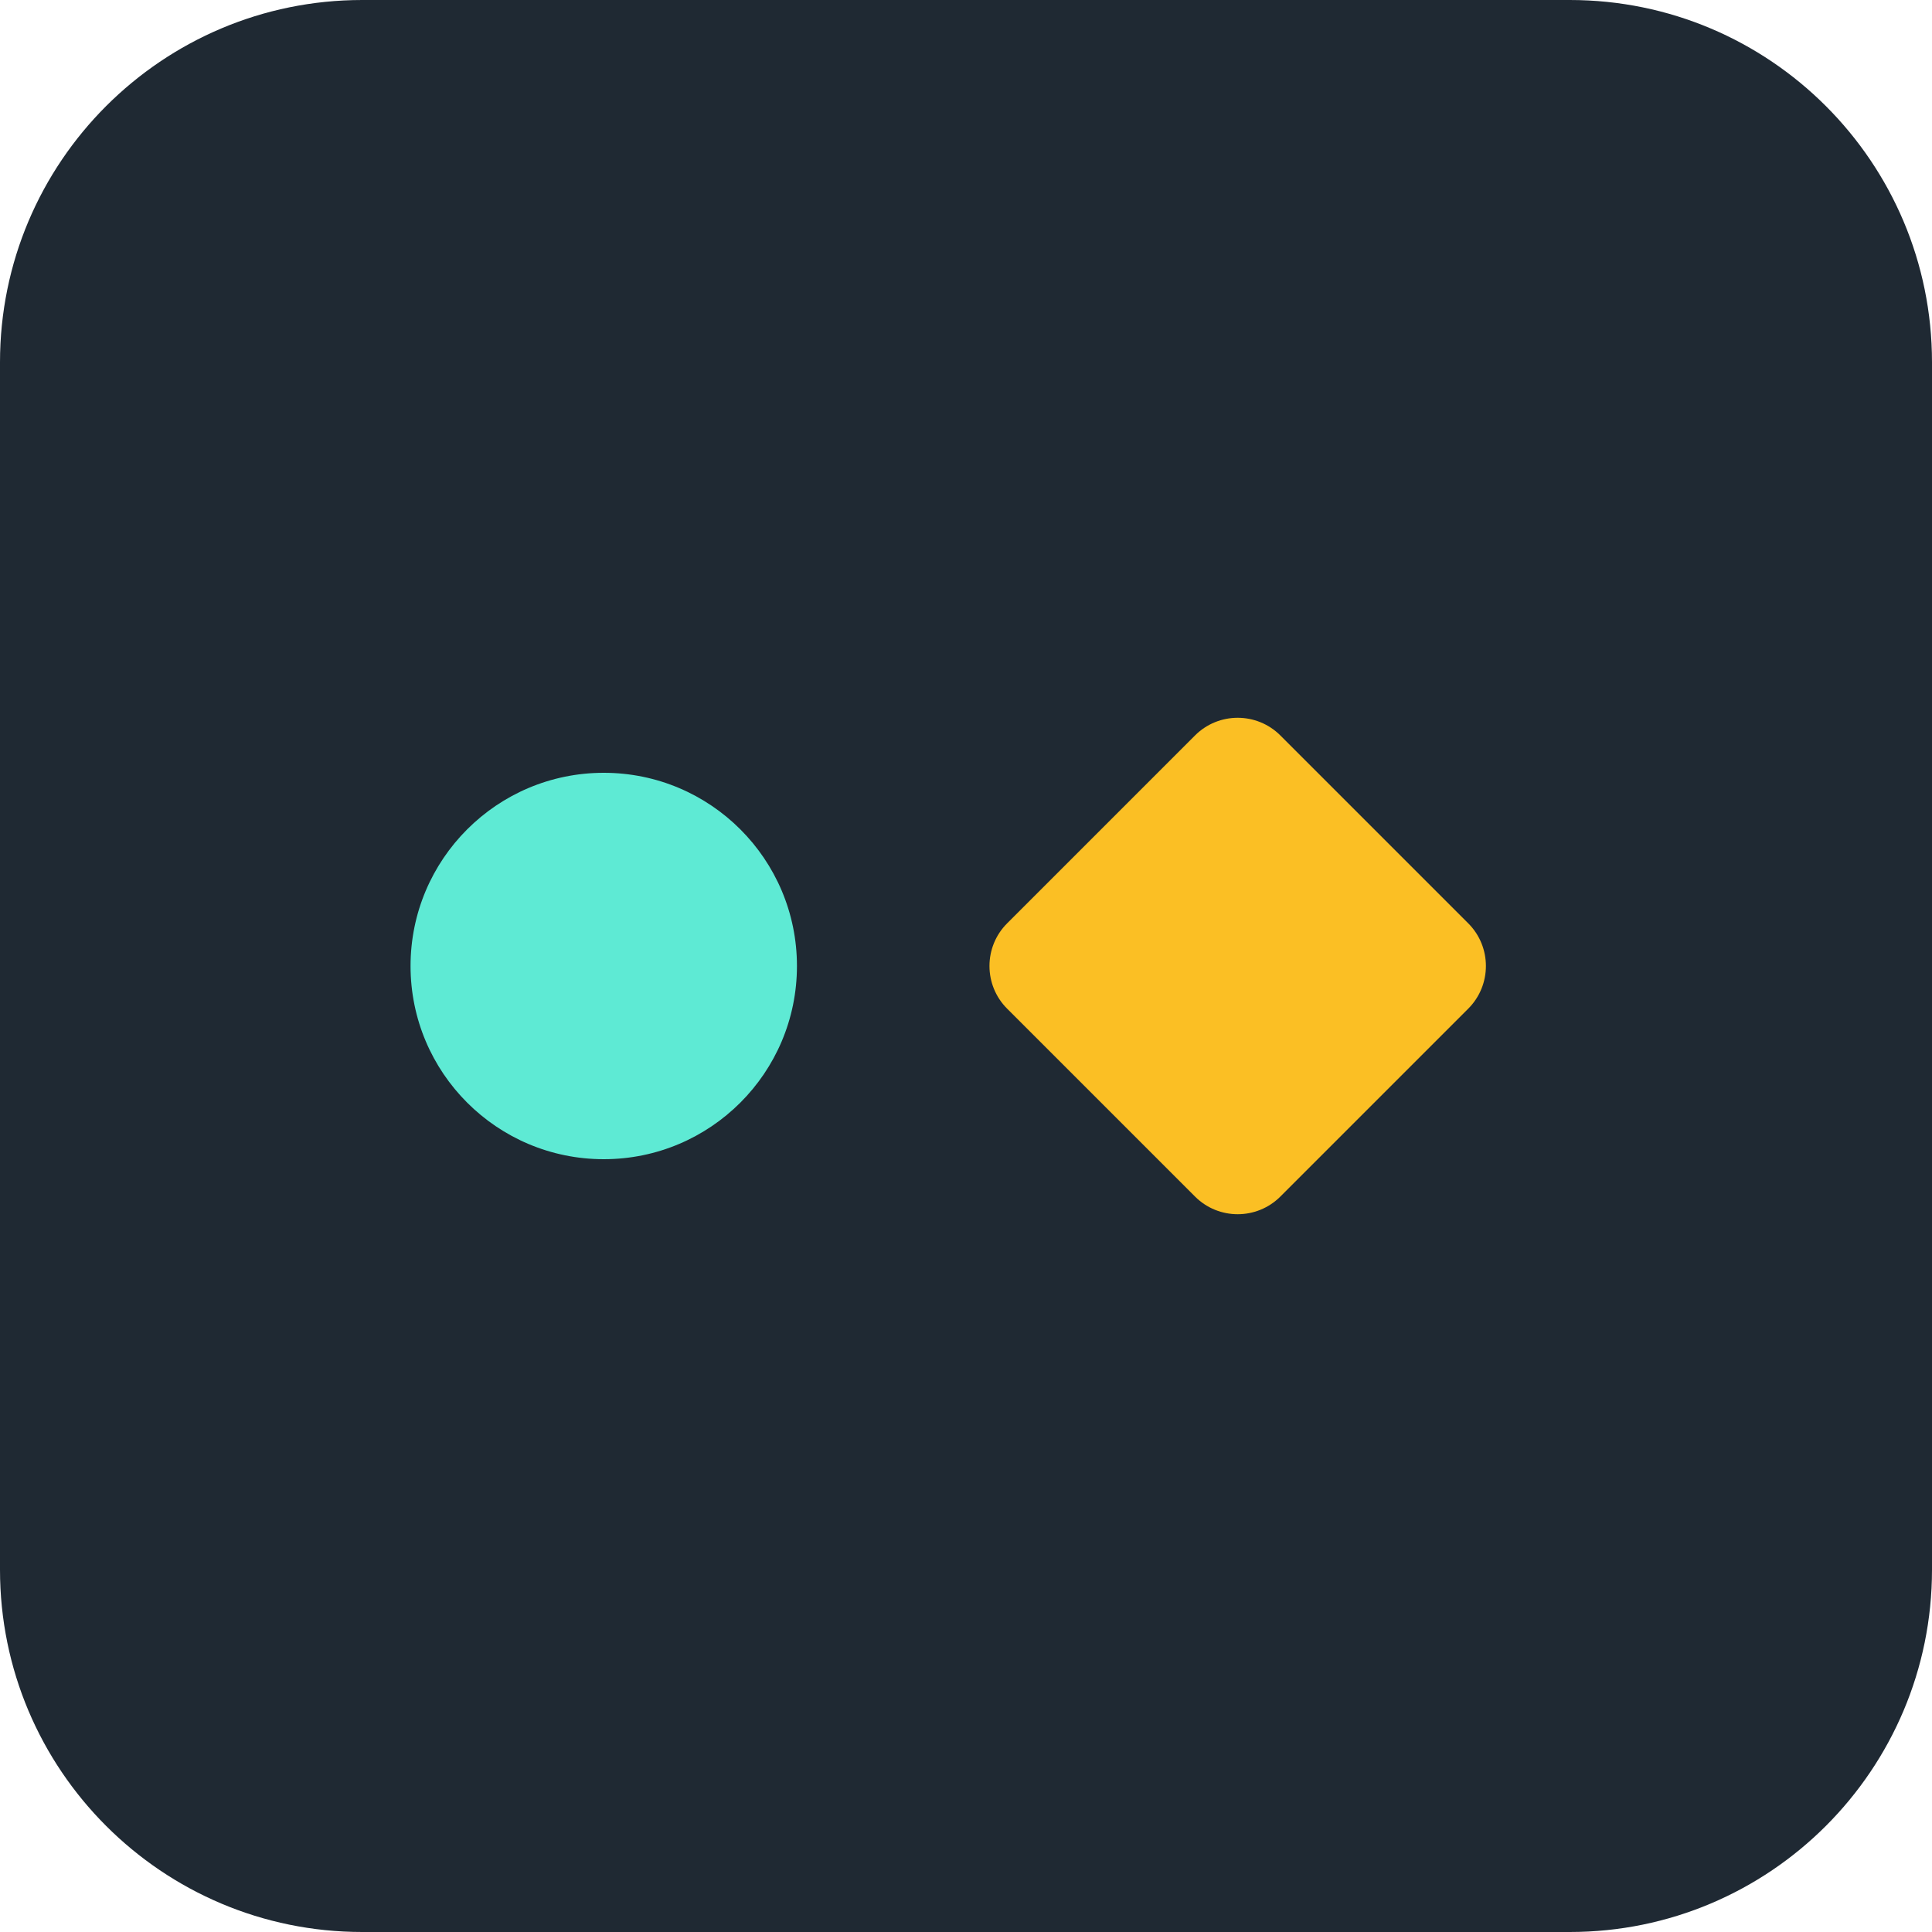
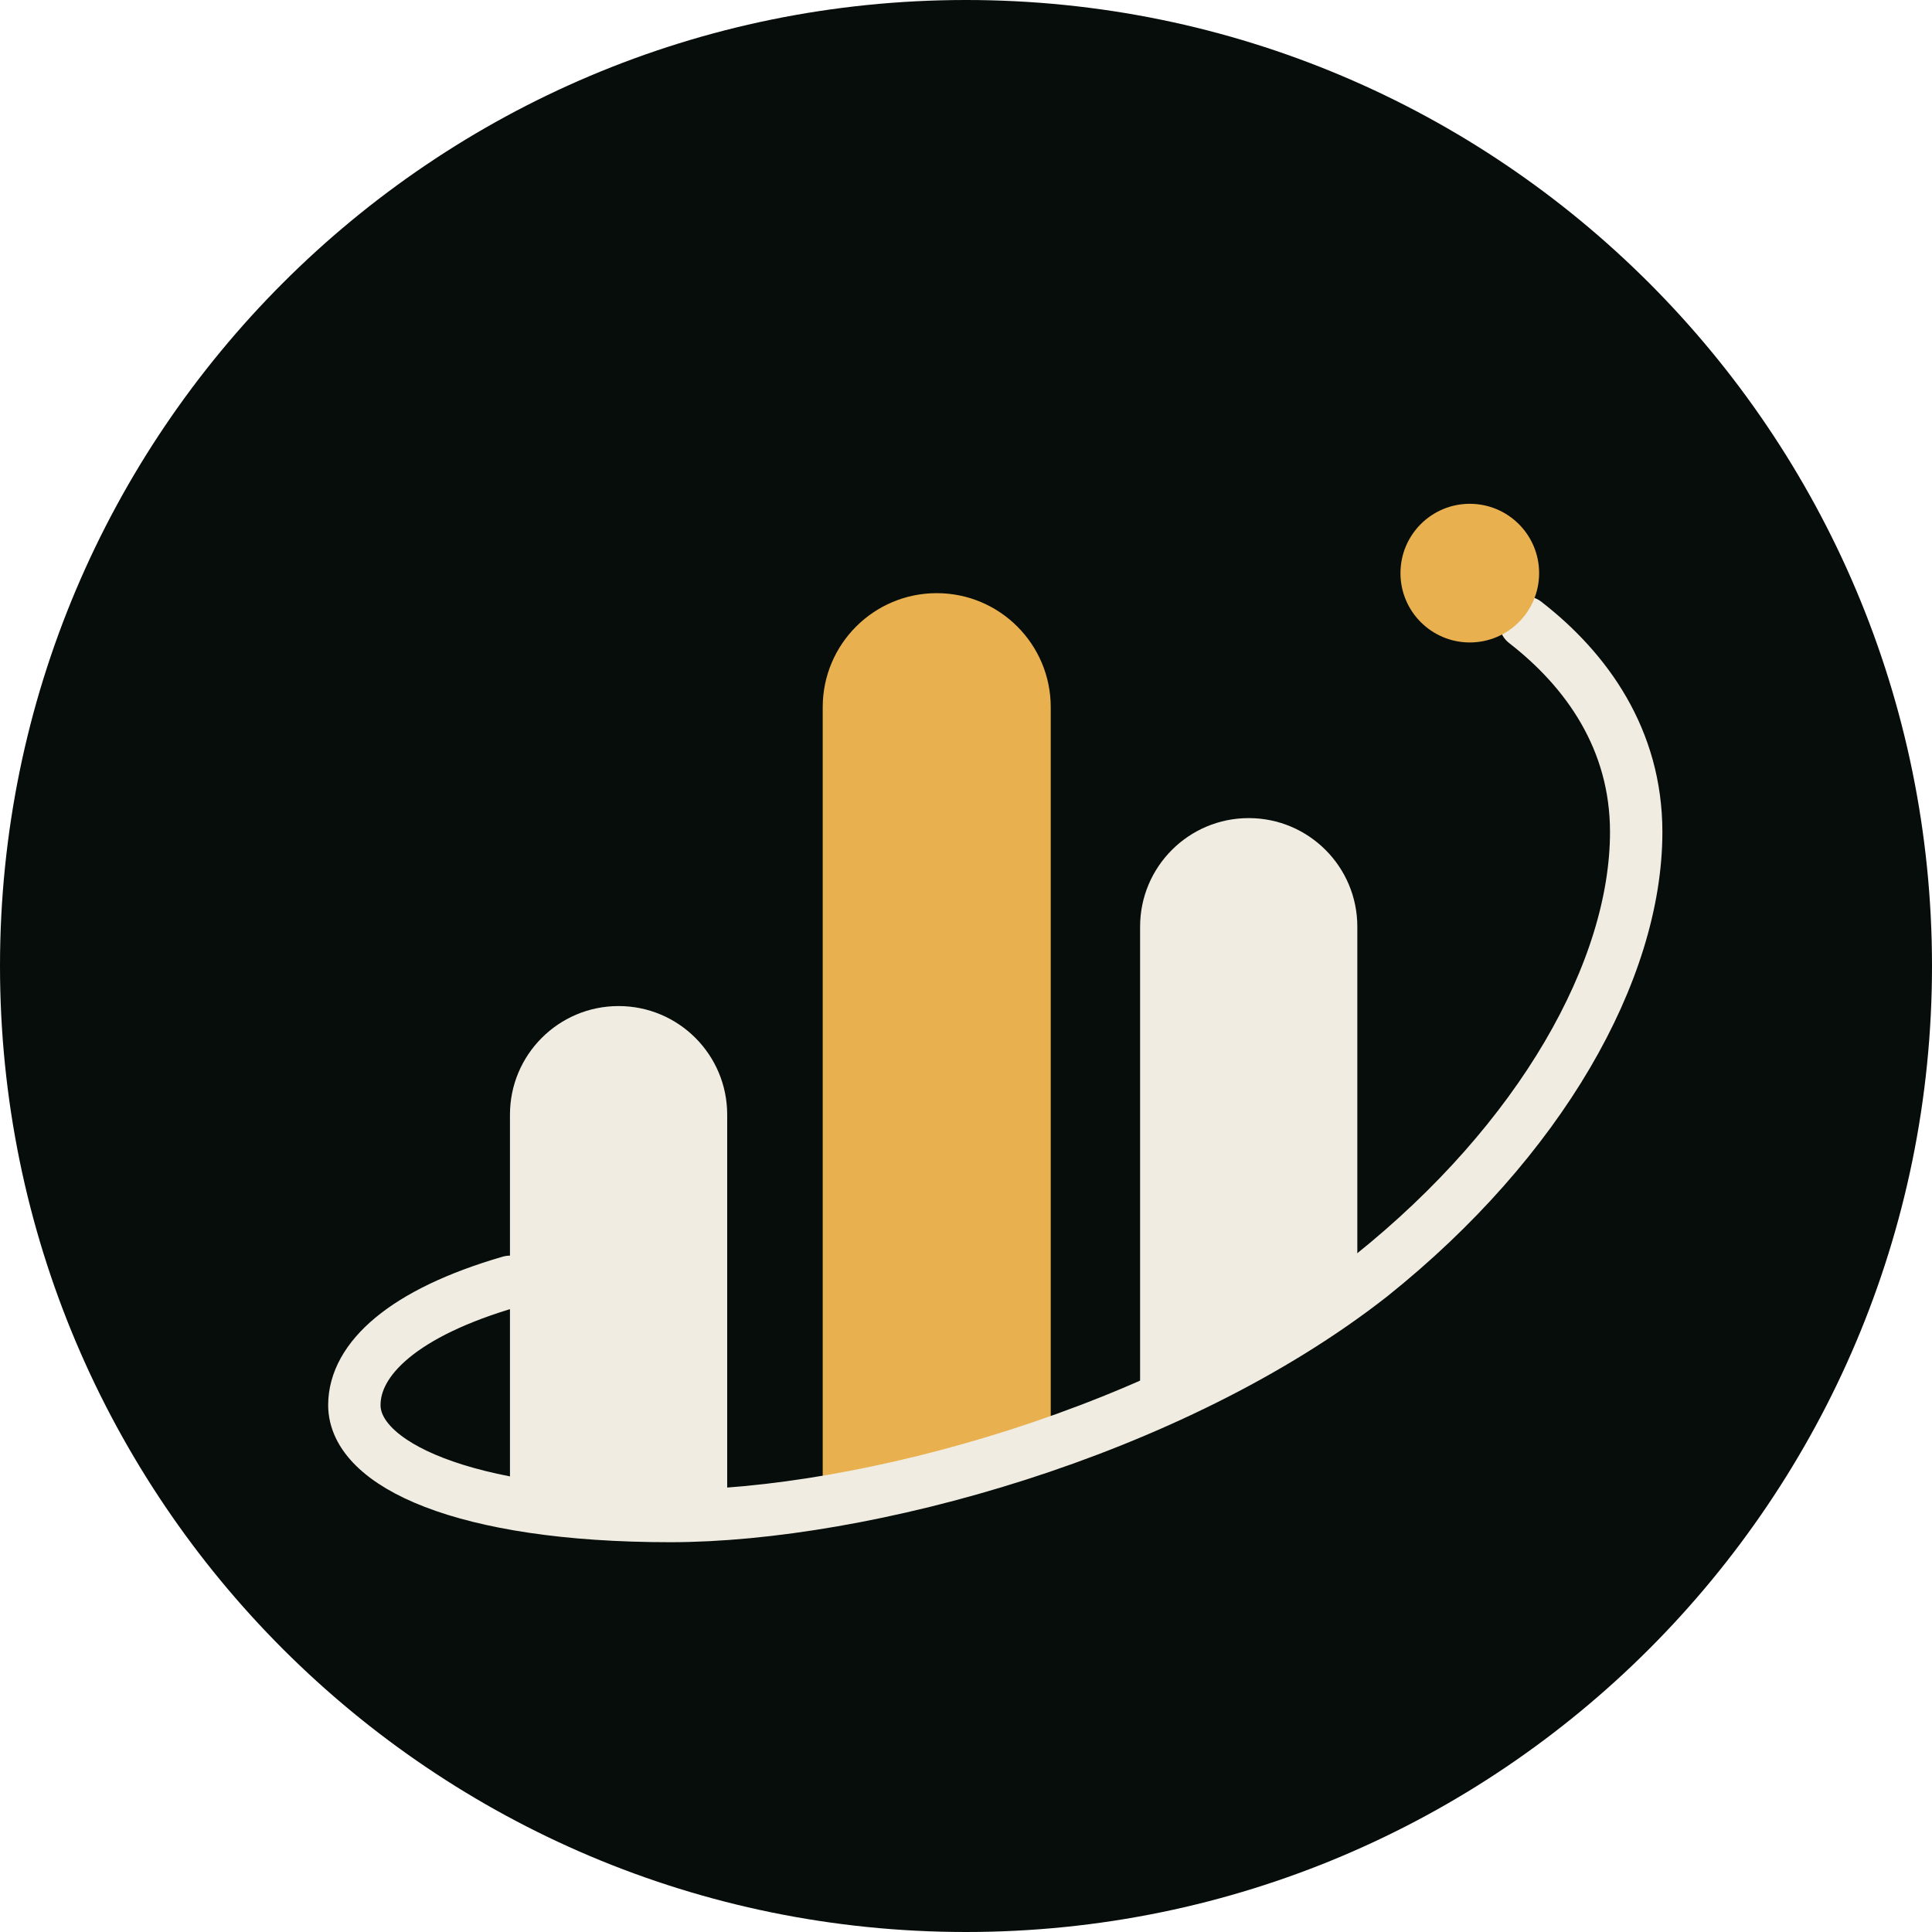
- <svg xmlns="http://www.w3.org/2000/svg" viewBox="0 0 32 32">
-   <rect width="32" height="32" rx="6" fill="#1f2933" />
-   <circle cx="10" cy="16" r="3.2" fill="#5eead4" />
-   <rect x="17.3" y="12.8" width="6.4" height="6.4" rx="1" transform="rotate(45 20.5 16)" fill="#fbbf24" />
+ <svg xmlns="http://www.w3.org/2000/svg" viewBox="0 0 1254 1254">
+   <circle cx="627" cy="627" r="627" fill="#060d0a" />
+   <path fill="#f0ece1" d="M331 978V723.5a70.5 70.5 0 0 1 141 0V978ZM740 917V601.5a70.5 70.5 0 0 1 141 0V835Z" />
+   <path fill="#e8b04e" d="M534 970V459a74 74 0 0 1 148 0V940Z" />
+   <path fill="none" stroke="#f0ece1" stroke-width="34" stroke-linecap="round" d="M331 832C262 852 230 882 230 912C230 950 300 984 435 984C560 984 760 930 890 828C1000 740 1062 630 1062 540C1062 480 1030 435 990 404" />
+   <circle cx="954" cy="372" r="45" fill="#e8b04e" />
</svg>
